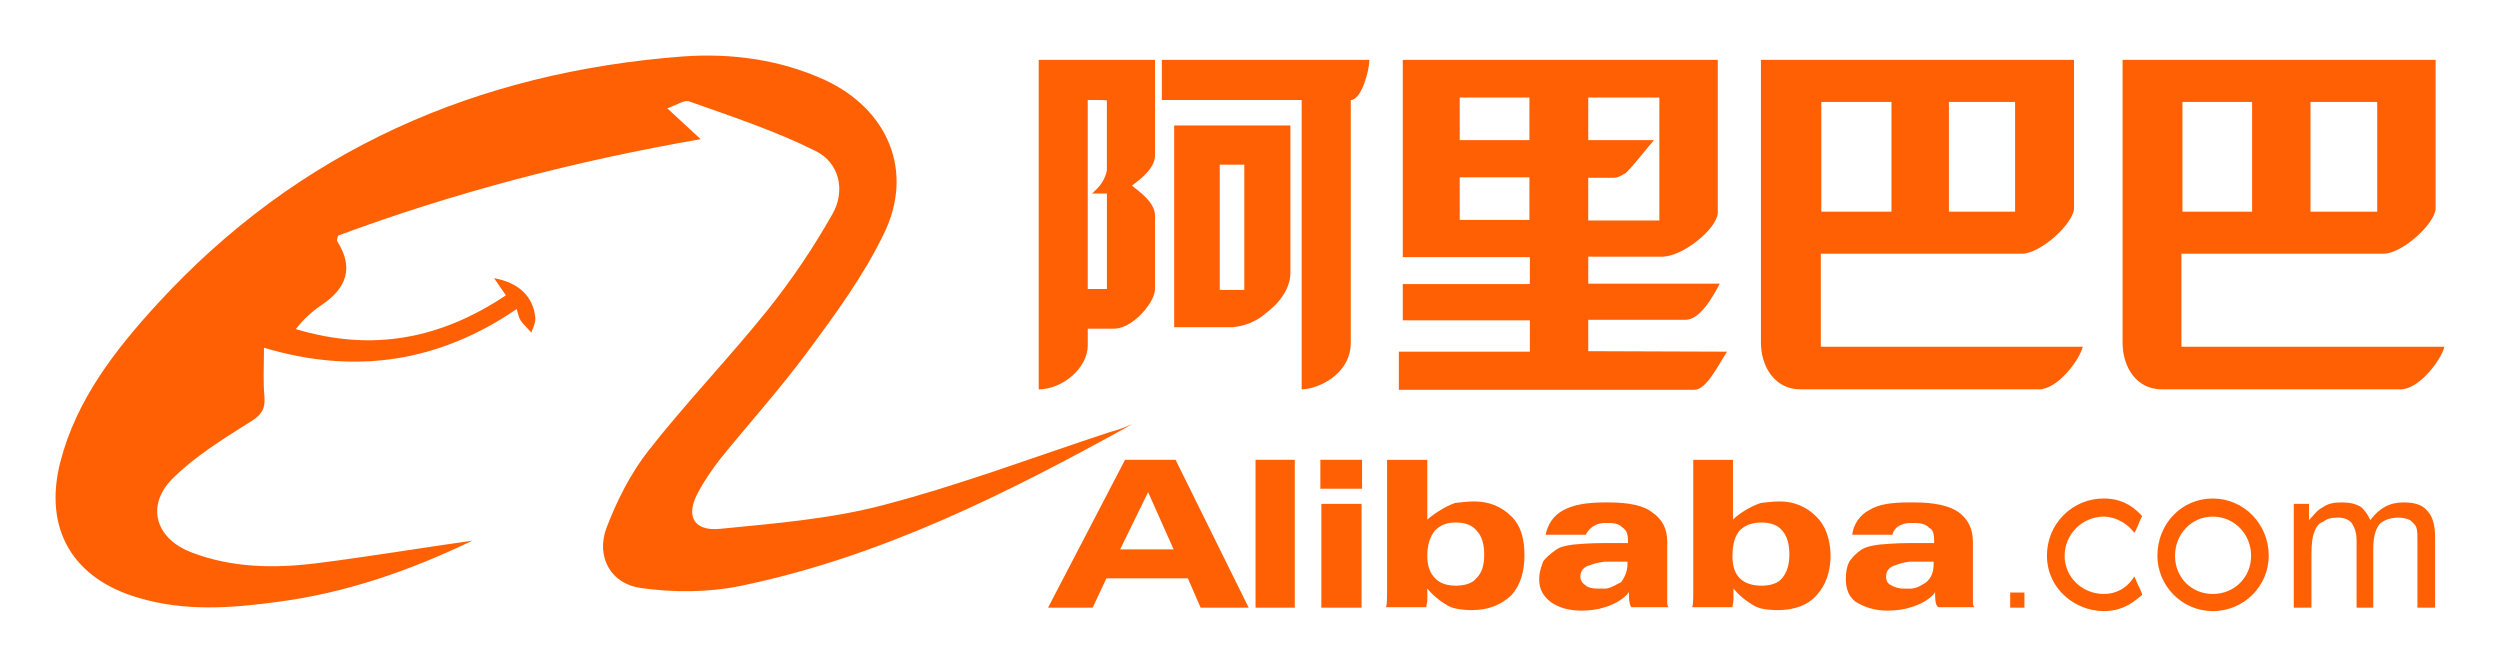
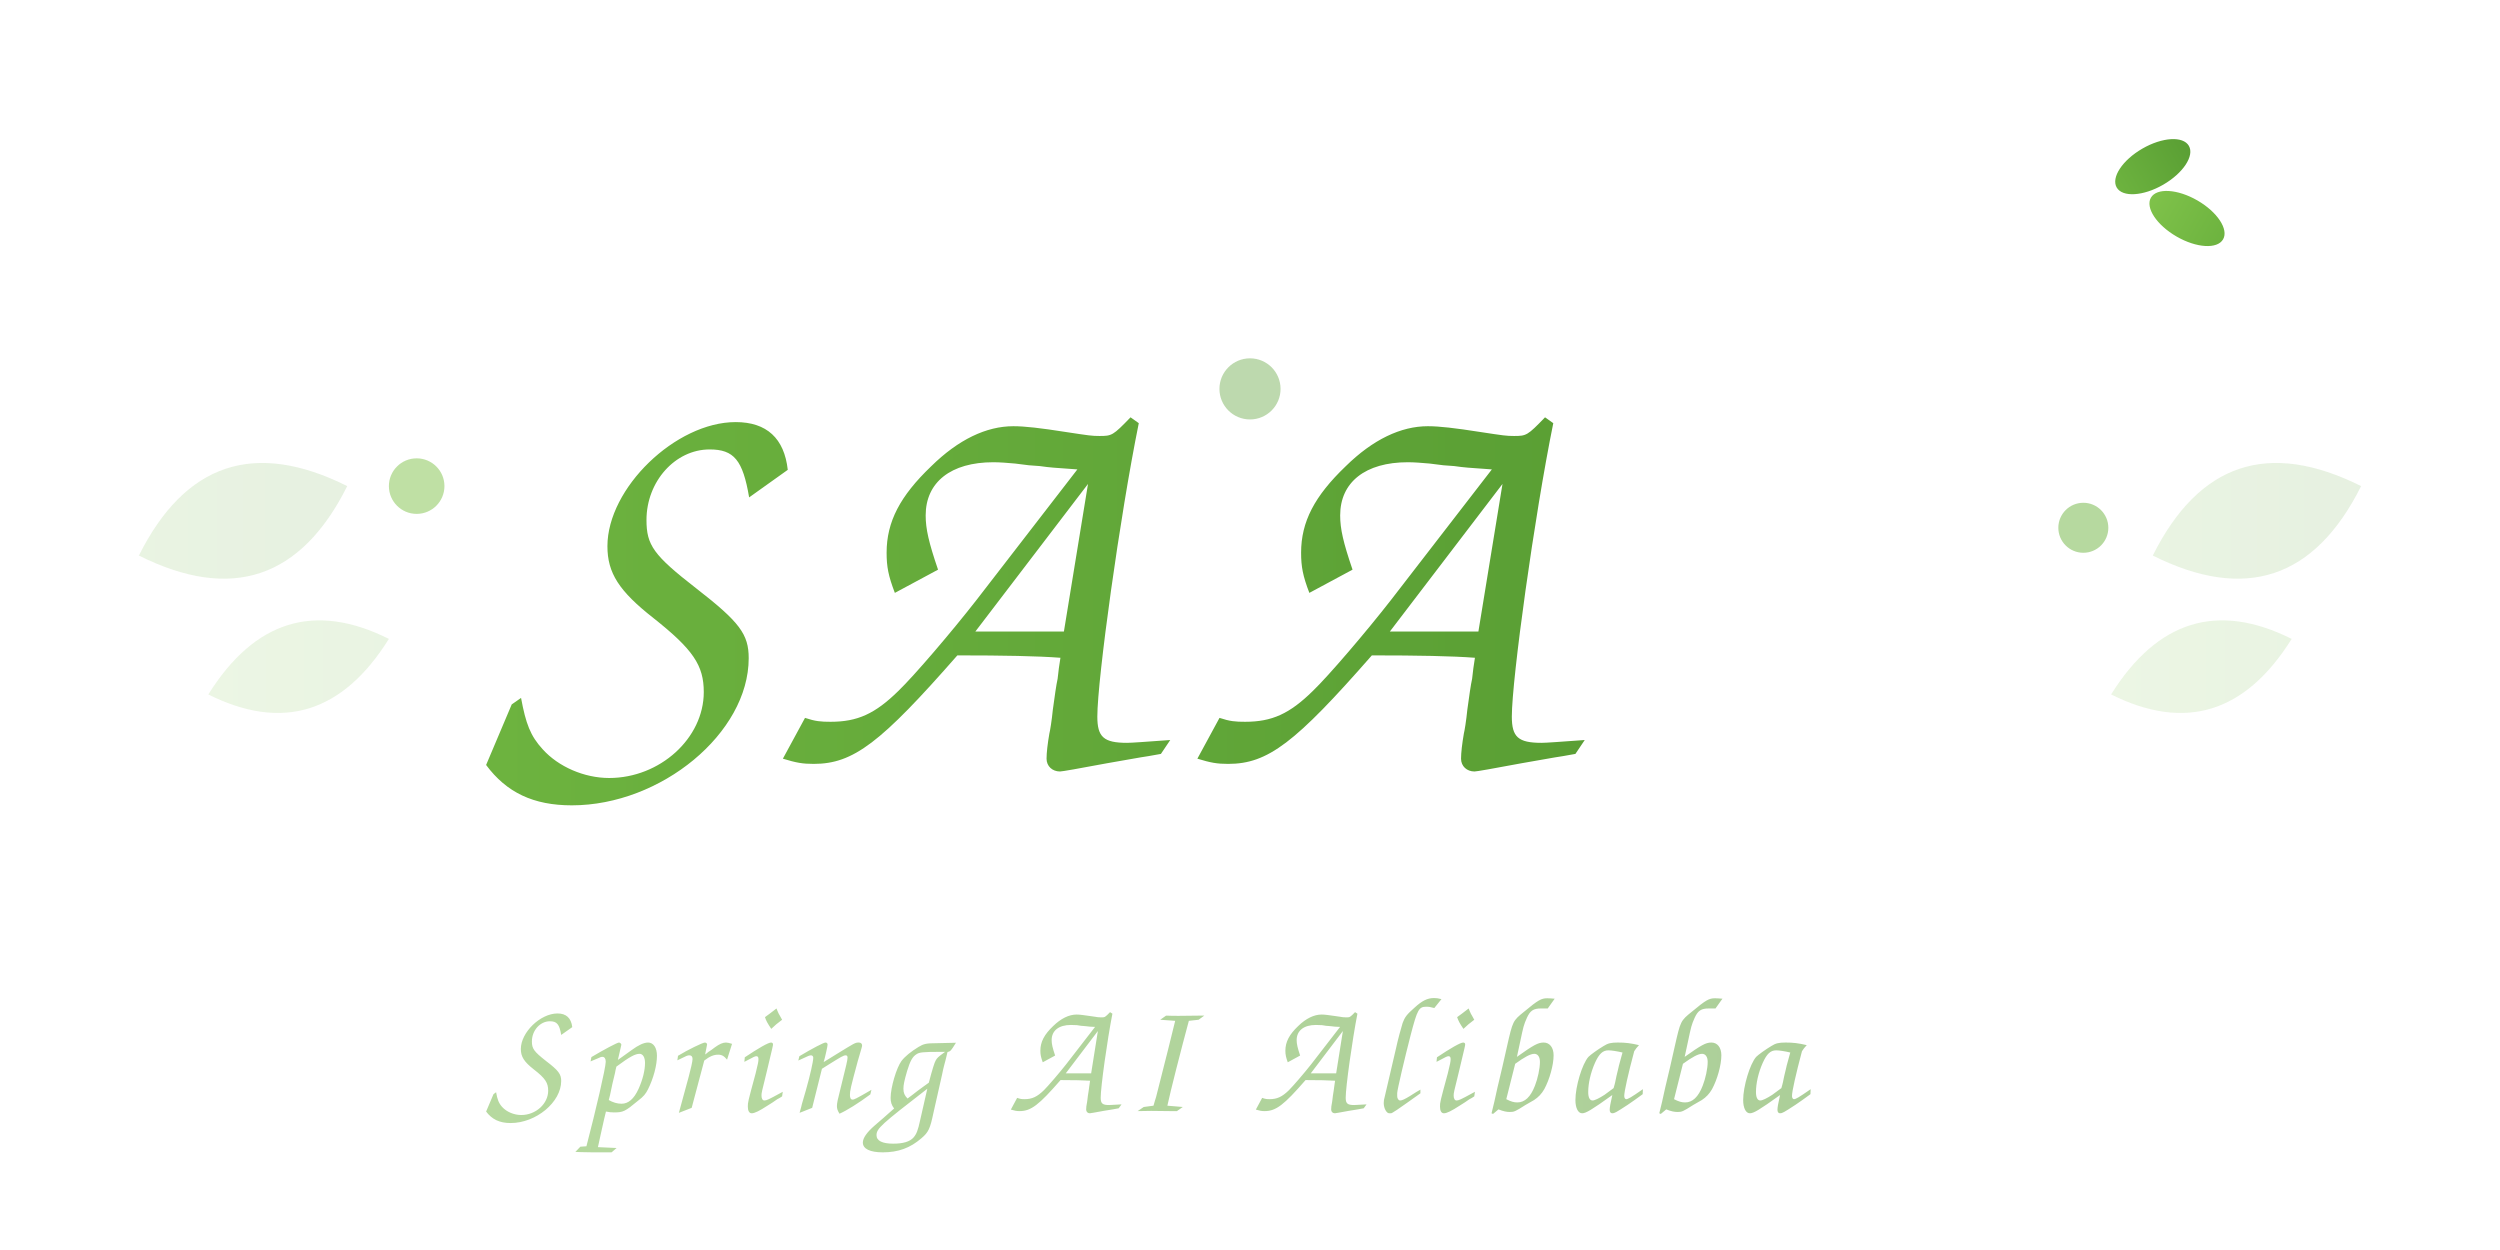
- <svg xmlns="http://www.w3.org/2000/svg" height="1em" style="flex:none;line-height:1" viewBox="0 0 90 24">
-   <path d="M40.768 15.267c-4.522 2.503-9.08 4.794-14.149 5.834-1.13.23-2.384.23-3.532.07-1.095-.14-1.643-1.127-1.254-2.167.37-.97.865-1.956 1.501-2.767 1.378-1.763 2.932-3.366 4.328-5.111a26.102 26.102 0 002.296-3.402c.494-.846.265-1.868-.6-2.29-1.45-.724-3.004-1.235-4.54-1.781-.177-.07-.442.123-.795.247.441.405.76.705 1.201 1.11-4.557.793-8.867 1.921-13.053 3.472-.018.088-.053.159-.036.194.619.97.336 1.71-.565 2.309-.336.229-.653.51-.918.863 2.755.829 5.21.353 7.56-1.216-.142-.211-.283-.405-.424-.617.883.159 1.413.653 1.483 1.428.018.176-.088.352-.14.529-.125-.141-.284-.282-.39-.44-.07-.107-.088-.23-.14-.406-2.792 1.903-5.794 2.38-9.098 1.392 0 .67-.035 1.234.018 1.78.035.476-.159.687-.583.934-.954.6-1.943 1.216-2.738 2.01-.953.969-.6 2.15.69 2.643 1.465.564 3.002.582 4.539.388 1.82-.23 3.603-.529 5.581-.81-2.313 1.11-4.592 1.885-6.994 2.202-1.678.23-3.356.353-5.017-.14-2.384-.688-3.444-2.486-2.826-4.9.583-2.256 1.996-4.054 3.515-5.71 5.07-5.517 11.481-8.32 18.9-8.883 1.731-.124 3.48.105 5.105.846 2.278 1.057 3.232 3.295 2.12 5.551-.725 1.498-1.732 2.873-2.738 4.23-.99 1.34-2.102 2.573-3.145 3.86-.3.388-.582.793-.812 1.234-.442.828-.141 1.374.795 1.286 1.96-.194 3.956-.352 5.846-.846 2.774-.722 5.476-1.745 8.214-2.644.283-.07.548-.176.795-.282zm3.603-10.75h2.084v5.305c0 .423-.211.793-.512 1.128-.159.158-.335.3-.512.44a2.11 2.11 0 01-1.06.388H42.27V4.517h2.102zm-.46 1.41v4.511h.884V5.927h-.883zm-2.33-3.772v3.437c0 .493-.584.899-.83 1.092.246.194.83.6.83 1.076v2.643c0 .476-.778 1.392-1.431 1.428h-.99v.599c0 .828-.918 1.586-1.766 1.586V2.155h4.186zM39.513 3.6h-.354v6.803h.69V6.966h-.566c.018 0 .035 0 .053-.017.018 0 .018 0 .018-.018l.141-.14.018-.018c.194-.194.335-.512.335-.688V3.618c-.017-.018-.335-.018-.335-.018zm9.785-1.445c0 .37-.282 1.445-.67 1.445v8.742c0 1.145-1.202 1.674-1.767 1.674V3.6h-5.034V2.155h7.471zm12.877 10.504c-.336.511-.742 1.375-1.183 1.375H50.359v-1.375h4.716v-1.128H50.5v-1.304h4.575v-.97H50.5V2.156h11.34v5.516c-.035.564-1.254 1.569-2.013 1.569h-2.65v.97h4.734c-.247.475-.707 1.303-1.236 1.303h-3.498v1.128l4.999.018zm-4.999-4.723h2.561V3.512h-2.56v1.533h2.366c-.106.106-.9 1.128-1.06 1.216h-.017c-.142.089-.248.141-.371.141h-.919v1.534zm-2.12-1.551H52.55v1.533h2.509V6.385zm0-2.873H52.55v1.533h2.509V3.512zm19.925 8.97c-.124.494-.918 1.534-1.572 1.534h-8.602c-.919 0-1.413-.828-1.413-1.674V2.155h11.27v5.358c-.036.564-1.22 1.621-1.873 1.621H65.55v3.349h9.432zM70.16 7.62h2.384V3.67H70.16v3.948zm-4.593 0h2.526V3.67h-2.526v3.948zM88 12.483c-.124.493-.919 1.533-1.572 1.533h-8.602c-.936 0-1.413-.828-1.413-1.674V2.155h11.27v5.358c-.036.564-1.22 1.621-1.873 1.621h-7.278v3.349H88zm-4.822-4.864h2.402V3.67h-2.402v3.948zm-4.61 0h2.508V3.67h-2.508v3.948zm-31 14.258V18.14h1.449v3.737h-1.449zm-.035-4.283v-1.04h1.501v1.04h-1.501zM45.2 21.877v-5.323h1.413v5.323h-1.413zm37.376 0V18.14h.548v.582c.194-.194.282-.353.494-.458.195-.141.407-.177.672-.177.265 0 .512.036.724.177.124.123.23.264.318.458.318-.423.689-.635 1.183-.635.354 0 .671.053.883.318.177.193.265.51.265.916v2.556h-.635V19.55c0-.282 0-.458-.036-.546-.035-.124-.141-.194-.23-.282a1.07 1.07 0 00-.423-.088c-.283 0-.513.088-.672.229-.14.176-.23.458-.23.881v2.133h-.6v-2.415c0-.317-.088-.493-.176-.634-.124-.141-.283-.194-.513-.194-.23 0-.406.053-.494.14-.177.054-.283.195-.353.424-.053.123-.089.37-.089.775v1.904h-.636zm-5.458-.459c-.194.141-.6.582-1.377.582-1.043 0-2.05-.81-2.05-1.992a2.04 2.04 0 012.05-2.062c.777 0 1.183.423 1.377.635-.088.14-.194.493-.282.6-.354-.46-.83-.583-1.095-.583-.778 0-1.414.635-1.414 1.41 0 .776.636 1.375 1.414 1.375.423 0 .83-.194 1.095-.634.123.317.265.528.282.67zm-4.751-.088h.512v.547h-.512v-.547zm-30.046-4.776h-1.82l-2.772 5.323h1.607l.495-1.058h2.932l.46 1.058h1.73l-2.632-5.323zm-1.996 3.225l1.007-2.062.919 2.062h-1.926zm14.096-1.18c-.371-.37-.813-.547-1.36-.547-.23 0-.46.035-.672.053-.353.123-.741.37-1.006.6v-2.15h-1.449v4.881c0 .123 0 .282-.035.423h1.448c0-.088.036-.141.036-.264v-.406c.194.23.406.423.777.635.23.123.671.14.812.14.6 0 1.06-.175 1.449-.546.318-.37.459-.828.459-1.445 0-.599-.141-1.057-.46-1.375zm-1.272 2.22c-.141.176-.406.265-.742.265-.318 0-.583-.089-.742-.265-.194-.194-.282-.458-.282-.81 0-.37.088-.688.282-.917.194-.194.424-.282.742-.282s.583.088.742.282c.194.194.283.493.283.864 0 .37-.071.652-.283.863zm12.24-2.22a1.803 1.803 0 00-1.324-.547c-.265 0-.46.035-.671.053-.371.123-.777.37-1.007.6v-2.15h-1.43v4.881c0 .123 0 .282-.036.423h1.448c0-.088.036-.141.036-.264v-.406c.194.23.406.423.777.635.23.123.6.14.812.14.6 0 1.095-.175 1.413-.546.318-.352.495-.828.495-1.445-.018-.599-.194-1.057-.512-1.375zm-1.236 2.22c-.141.176-.406.265-.742.265-.335 0-.6-.089-.777-.265-.176-.176-.265-.423-.265-.81 0-.406.089-.723.265-.917.195-.194.46-.282.777-.282.318 0 .583.088.742.282.177.194.265.493.265.864 0 .37-.088.652-.265.863zm-4.133.864v-2.186c0-.458-.177-.81-.548-1.057-.282-.23-.812-.353-1.554-.353h-.141c-.671 0-1.148.089-1.502.282-.353.194-.547.494-.636.882h1.449a.745.745 0 01.689-.423h.141c.265 0 .371.052.512.176.124.088.177.229.177.458v.088h-.83c-.548 0-.919.035-1.13.053-.283.035-.495.088-.637.194-.194.14-.37.282-.459.423-.088.23-.141.423-.141.634 0 .353.141.6.406.811.265.194.636.317 1.095.317.318 0 .6-.035.866-.123.318-.088.724-.317.865-.546v.088c0 .264.036.405.089.458h1.36c-.053 0-.071-.088-.071-.176zm-1.43-1.393c0 .318-.124.512-.23.67-.195.088-.318.194-.548.23h-.283c-.194 0-.37-.036-.459-.124-.123-.088-.176-.176-.176-.317 0-.194.123-.353.353-.406.088-.035.265-.088.512-.123h.83v.07zm12.434 1.393v-2.186c0-.458-.176-.81-.512-1.057-.318-.23-.865-.353-1.59-.353h-.14c-.672 0-1.131.053-1.502.282a1.156 1.156 0 00-.6.882h1.448c.035-.194.23-.423.67-.423h.142c.23 0 .406.052.512.176.124.053.177.194.177.458v.088h-.83c-.548 0-.883.035-1.13.053-.283.035-.513.088-.672.194-.194.14-.283.23-.424.423-.088.176-.123.37-.123.634 0 .37.123.635.353.811.318.194.689.317 1.13.317.318 0 .6-.035.866-.123.318-.088.742-.317.865-.546v.088c0 .264.036.423.124.458h1.325c-.071 0-.089-.088-.089-.176zm-1.413-1.393c0 .318-.088.512-.265.67-.141.088-.282.194-.512.23h-.265a.898.898 0 01-.494-.124c-.124-.053-.177-.176-.177-.317 0-.194.124-.353.353-.406.089-.035.23-.088.495-.123h.865v.07zm10.05-2.344c-1.13 0-1.995.917-1.995 2.062 0 1.058.865 1.992 1.996 1.992 1.13 0 2.013-.916 2.013-1.992 0-1.145-.9-2.062-2.013-2.062zm0 3.437c-.776 0-1.36-.6-1.36-1.375s.584-1.41 1.36-1.41c.778 0 1.379.635 1.379 1.41 0 .776-.601 1.375-1.378 1.375z" fill="#FF6003" fill-rule="nonzero" />
+ <svg xmlns="http://www.w3.org/2000/svg" width="180" height="90" viewBox="0 0 180 90" fill="none">
+   <defs>
+     <linearGradient id="mainGreen" x1="0%" y1="0%" x2="100%" y2="0%">
+       <stop offset="0%" style="stop-color:#6db33f;stop-opacity:1" />
+       <stop offset="100%" style="stop-color:#5a9f34;stop-opacity:1" />
+     </linearGradient>
+     <linearGradient id="accentGreen" x1="0%" y1="0%" x2="100%" y2="0%">
+       <stop offset="0%" style="stop-color:#7fc24a;stop-opacity:1" />
+       <stop offset="100%" style="stop-color:#6db33f;stop-opacity:1" />
+     </linearGradient>
+     <linearGradient id="javaRed" x1="0%" y1="0%" x2="100%" y2="0%">
+       <stop offset="0%" style="stop-color:#e76f00;stop-opacity:1" />
+       <stop offset="100%" style="stop-color:#d55000;stop-opacity:1" />
+     </linearGradient>
+   </defs>
+   <g opacity="0.15">
+     <path d="M 10 40 Q 15 30, 25 35 Q 20 45, 10 40 Z" fill="url(#mainGreen)" />
+     <path d="M 15 50 Q 20 42, 28 46 Q 23 54, 15 50 Z" fill="url(#accentGreen)" />
+     <path d="M 155 40 Q 160 30, 170 35 Q 165 45, 155 40 Z" fill="url(#mainGreen)" />
+     <path d="M 152 50 Q 157 42, 165 46 Q 160 54, 152 50 Z" fill="url(#accentGreen)" />
+   </g>
+   <g id="saa-text">
+     <text x="35" y="55" font-family="'Brush Script MT', 'Lucida Handwriting', cursive" font-size="42" font-weight="normal" fill="url(#mainGreen)" font-style="italic" letter-spacing="2">
+       SAA
+     </text>
+   </g>
+   <g transform="translate(155, 12)">
+     <ellipse cx="0" cy="0" rx="3" ry="1.5" fill="url(#mainGreen)" transform="rotate(-30)" />
+     <ellipse cx="4" cy="2" rx="3" ry="1.5" fill="url(#accentGreen)" transform="rotate(30)" />
+   </g>
+   <g id="bottom-text" opacity="0.5">
+     <text x="35" y="80" font-family="'Brush Script MT', 'Lucida Handwriting', cursive" font-size="12" font-weight="normal" fill="url(#mainGreen)" font-style="italic" letter-spacing="1">
+       Spring AI Alibaba
+     </text>
+   </g>
+   <circle cx="30" cy="35" r="2" fill="#7fc24a" opacity="0.5" />
+   <circle cx="150" cy="38" r="1.8" fill="#6db33f" opacity="0.5" />
+   <circle cx="90" cy="28" r="2.2" fill="#5a9f34" opacity="0.4" />
</svg>
